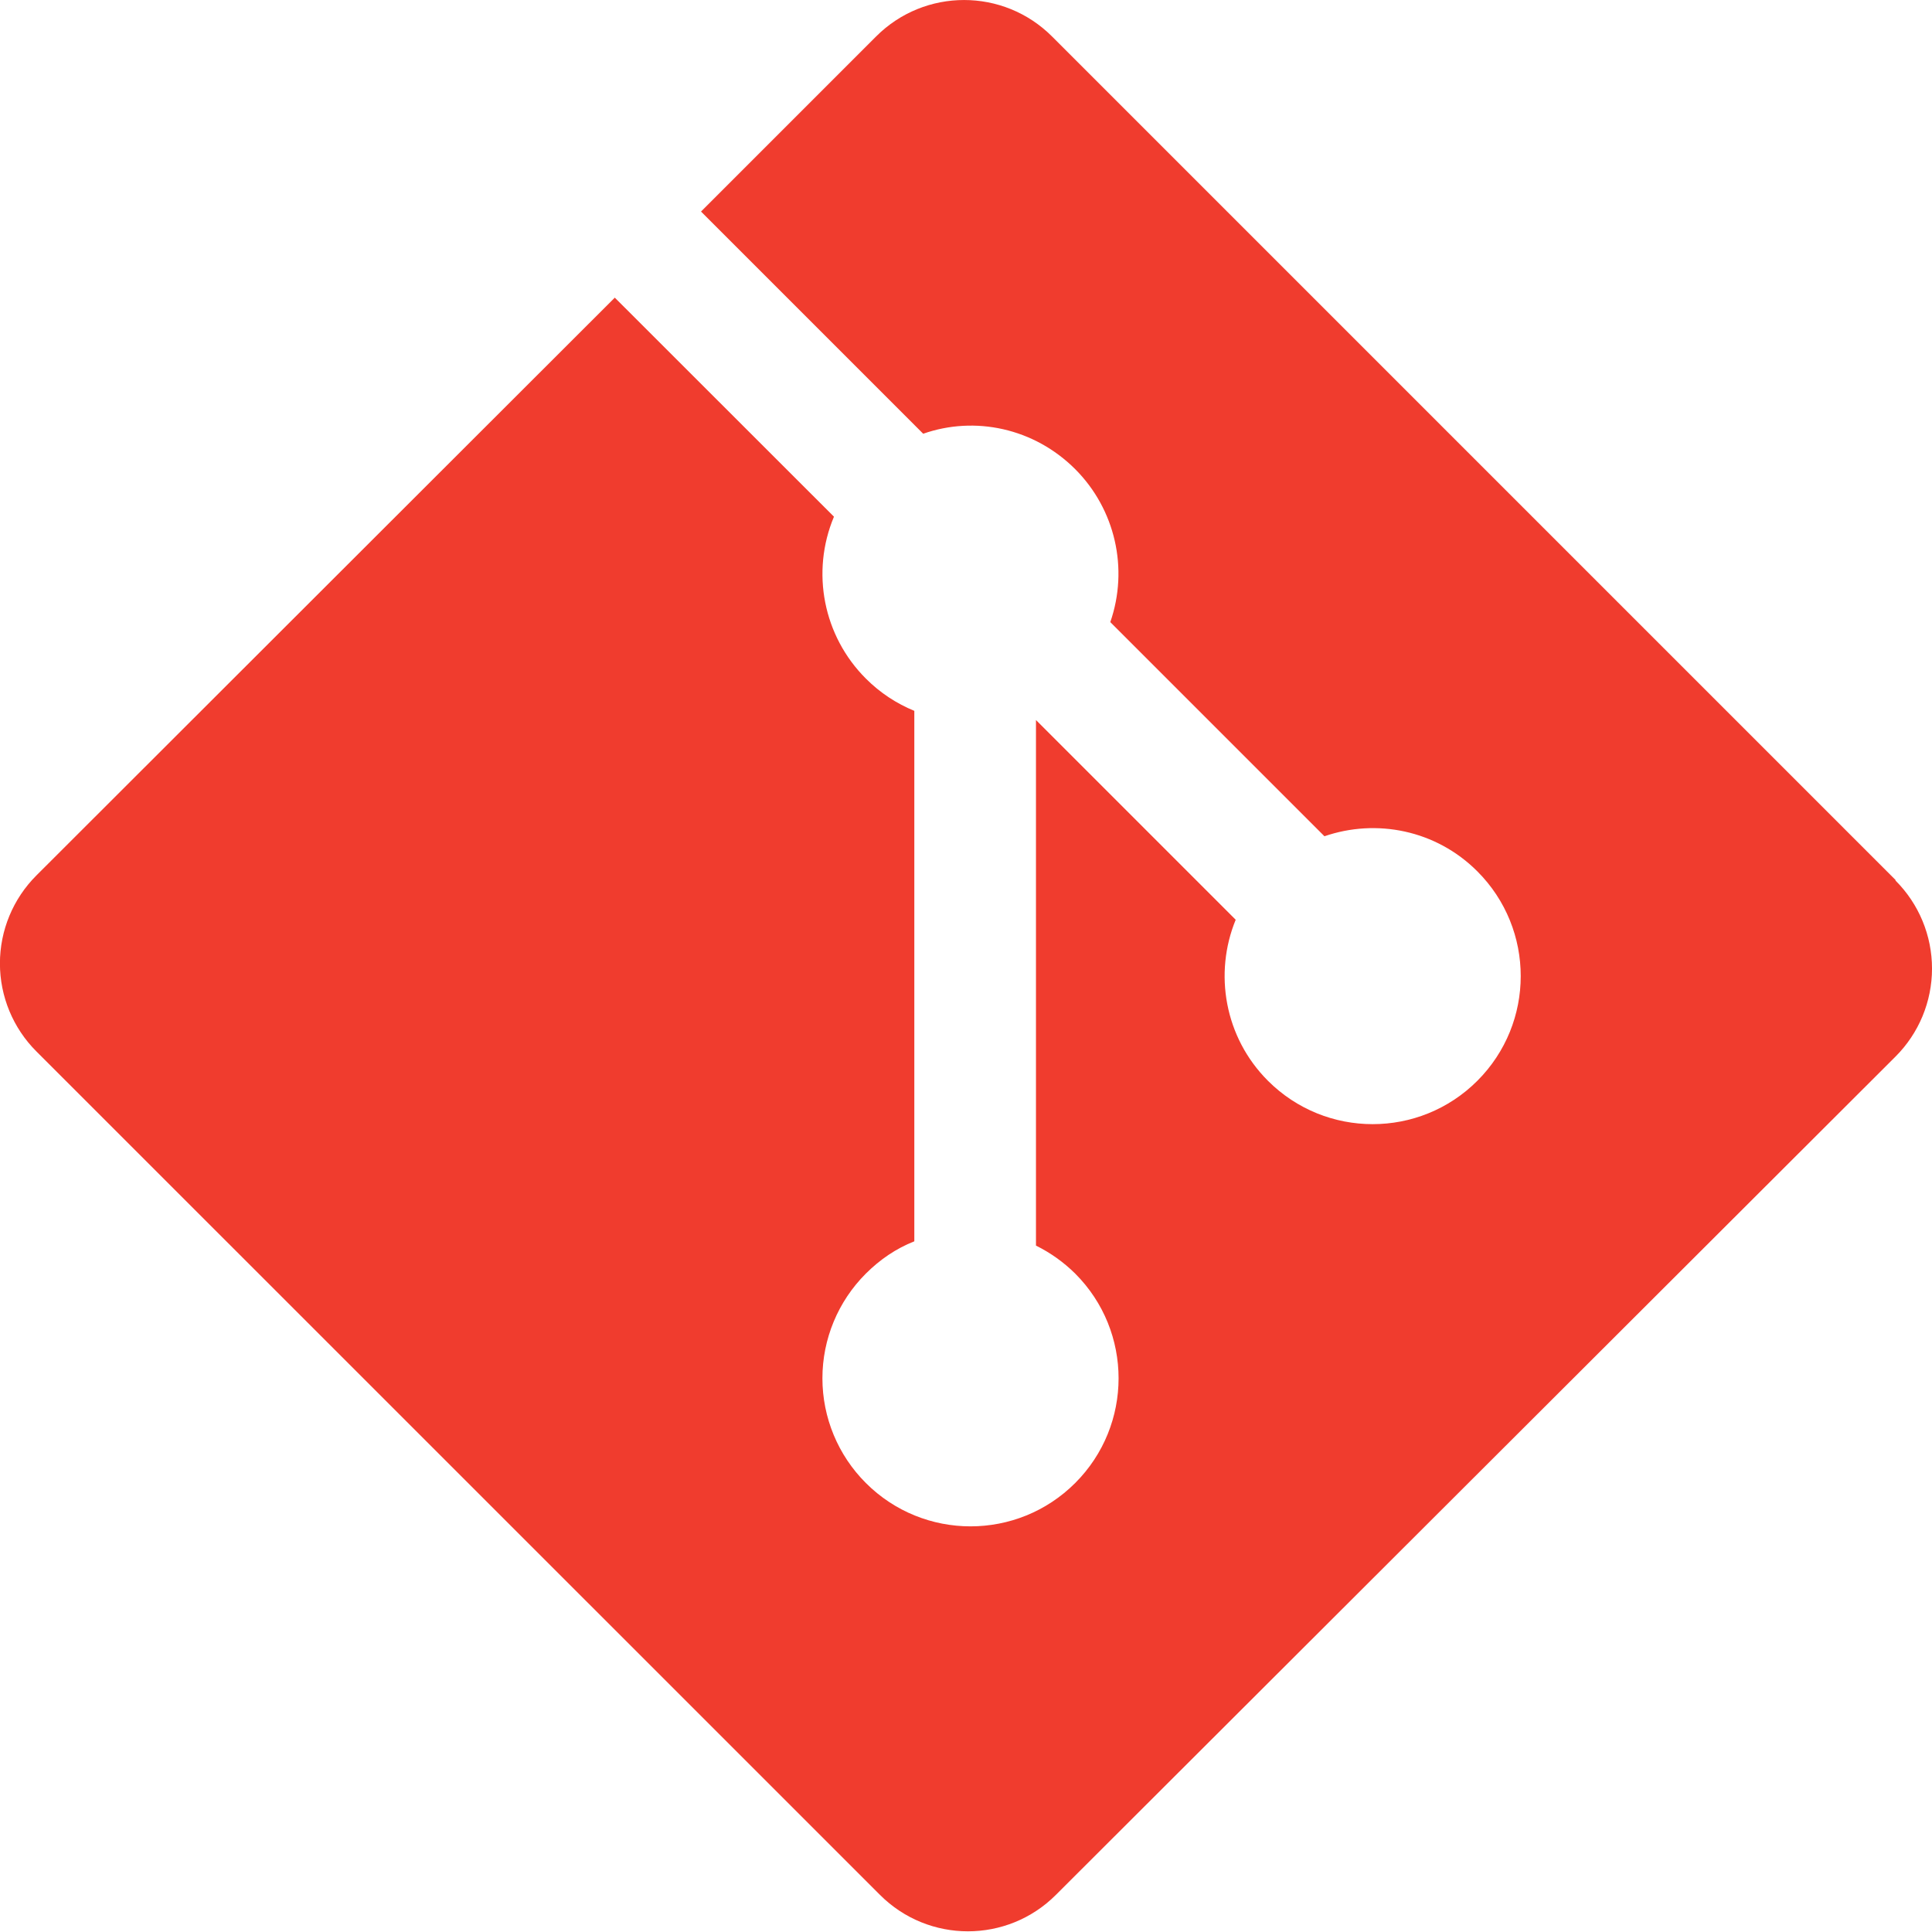
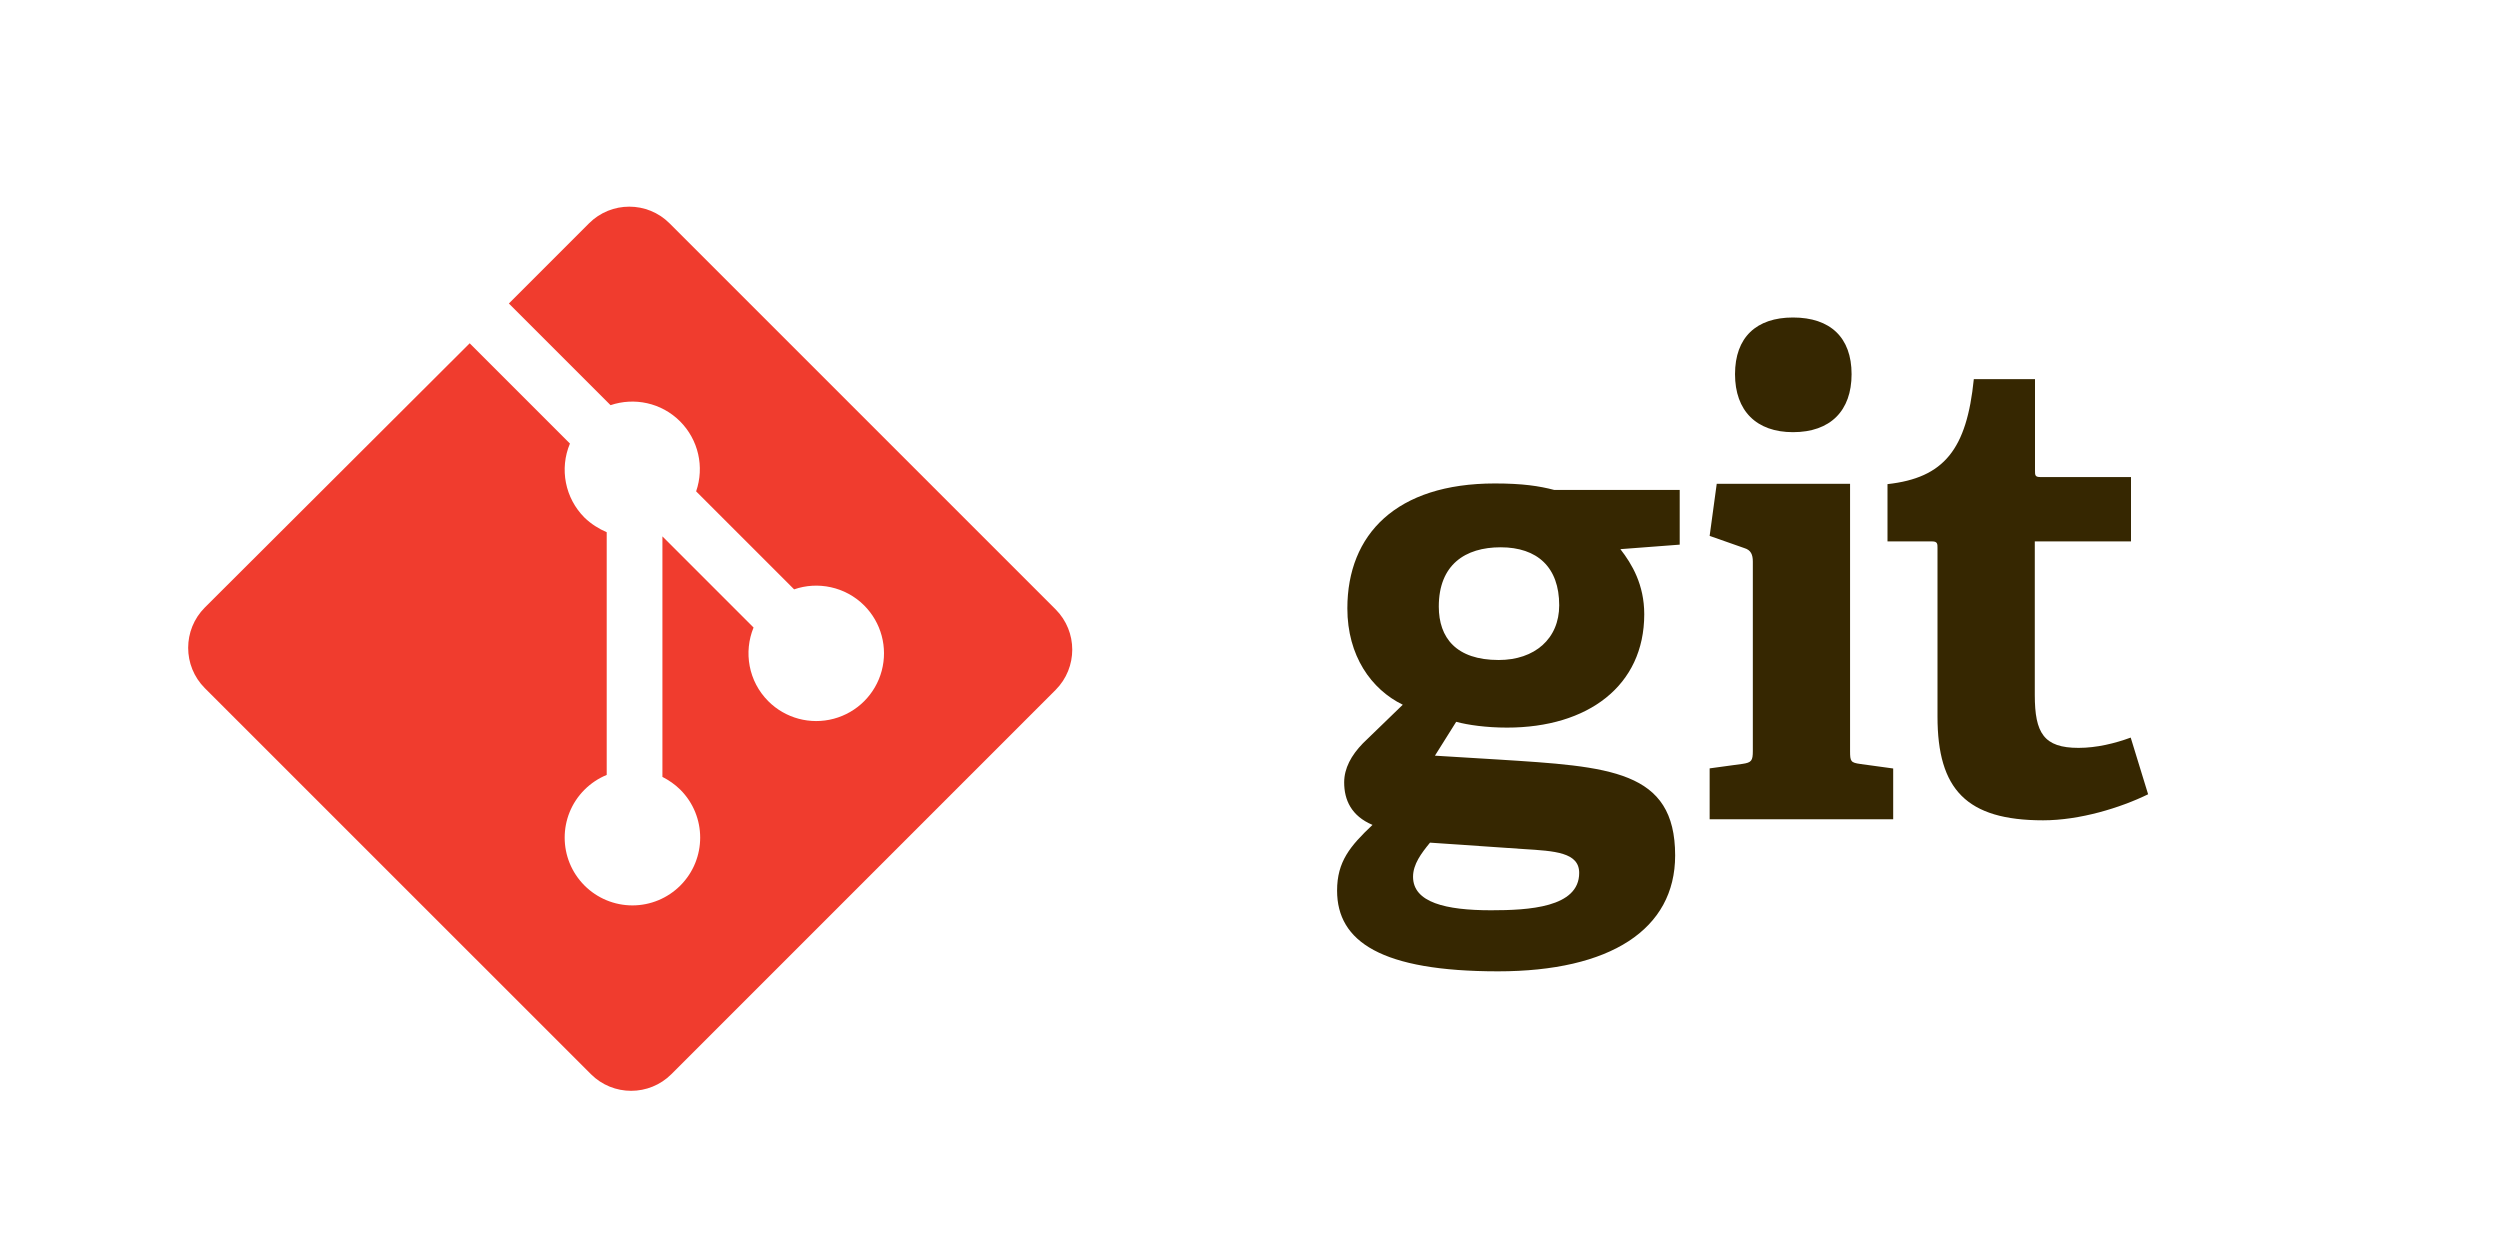
- <svg xmlns="http://www.w3.org/2000/svg" width="64" height="64" viewBox="0 0 32 32">
-   <path d="M31.396 14.575L17.425.604a2.06 2.06 0 0 0-2.914 0l-2.9 2.9 3.68 3.68c.856-.3 1.836-.095 2.518.587a2.45 2.45 0 0 1 .581 2.533l3.547 3.547c.858-.296 1.848-.105 2.533.582a2.45 2.45 0 1 1-3.469 3.468c-.72-.72-.898-1.78-.534-2.667l-3.308-3.308v8.705a2.5 2.5 0 0 1 .65.464 2.45 2.45 0 1 1-3.468 3.468 2.45 2.45 0 0 1 0-3.468c.237-.236.5-.415.803-.535v-8.786c-.292-.12-.566-.297-.803-.535a2.45 2.45 0 0 1-.528-2.681l-3.63-3.628-9.58 9.57a2.06 2.06 0 0 0 0 2.915l13.972 13.97a2.06 2.06 0 0 0 2.914 0L31.396 17.5a2.06 2.06 0 0 0 0-2.915" fill="#f03c2e" />
+ <svg xmlns="http://www.w3.org/2000/svg" width="120" height="60">
+   <path d="M72.03 26.27c-1.7 0-2.968.835-2.968 2.845 0 1.5.835 2.565 2.875 2.565 1.73 0 2.905-1.02 2.905-2.628 0-1.825-1.05-2.782-2.812-2.782zm-3.4 14.19c-.403.494-.804 1.02-.804 1.625 0 1.235 1.575 1.608 3.74 1.608 1.793 0 4.235-.125 4.235-1.793 0-.99-1.175-1.052-2.66-1.145l-4.5-.308zm9.15-14.098c.555.713 1.144 1.7 1.144 3.123 0 3.43-2.7 5.44-6.584 5.44-1 0-1.875-.125-2.443-.278l-1.02 1.625 3.03.185c5.35.34 8.5.496 8.5 4.605 0 3.556-3.12 5.562-8.5 5.562-5.595 0-7.727-1.422-7.727-3.875 0-1.39.62-2.133 1.7-3.154-1.02-.43-1.36-1.204-1.36-2.038 0-.68.34-1.3.897-1.875l1.916-1.855c-1.515-.74-2.66-2.35-2.66-4.625 0-3.555 2.35-5.996 7.08-5.996 1.33 0 2.134.123 2.845.31h6.028v2.627l-2.845.216m8.282-5.615c-1.75 0-2.782-1.02-2.782-2.784s1.02-2.72 2.782-2.72c1.793 0 2.813.96 2.813 2.72s-1.02 2.784-2.812 2.784zm-4 18.578v-2.44l1.578-.216c.432-.062.495-.155.495-.62V26.96c0-.34-.093-.556-.403-.65l-1.67-.587.34-2.502h6.4v12.83c0 .495.03.556.495.62l1.575.216v2.438H82.06m21.05-1.2c-1.33.65-3.278 1.25-5.04 1.25-3.68 0-5.07-1.482-5.07-4.977v-8.1c0-.185 0-.31-.25-.31H90.6v-2.75c2.72-.3 3.803-1.67 4.143-5.04h2.937v4.39c0 .215 0 .31.248.31h4.36v3.09H97.67v7.375c0 1.825.434 2.535 2.1 2.535.866 0 1.75-.216 2.504-.494l.835 2.72" fill="#362701" />
+   <path d="M50.67 29.25L32.138 10.72c-1.066-1.067-2.797-1.067-3.865 0l-3.847 3.848 4.88 4.88c1.135-.383 2.435-.125 3.337.777a3.25 3.25 0 0 1 .771 3.36l4.704 4.704c1.125-.392 2.45-.137 3.36.77a3.25 3.25 0 0 1-1.459 5.441 3.25 3.25 0 0 1-3.141-.842c-.955-.956-1.19-2.36-.707-3.537l-4.375-4.375v11.545c.3.154.602.357.86.615 1.27 1.27 1.27 3.328 0 4.6a3.25 3.25 0 0 1-4.599 0c-1.27-1.273-1.27-3.33 0-4.6a3.27 3.27 0 0 1 1.065-.71V25.546c-.375-.16-.75-.394-1.065-.7a3.25 3.25 0 0 1-.7-3.555l-4.812-4.813L9.83 29.163a2.74 2.74 0 0 0 0 3.866l18.533 18.53c1.066 1.067 2.797 1.067 3.865 0L50.67 33.116a2.74 2.74 0 0 0 0-3.866" fill="#f03c2e" />
</svg>
